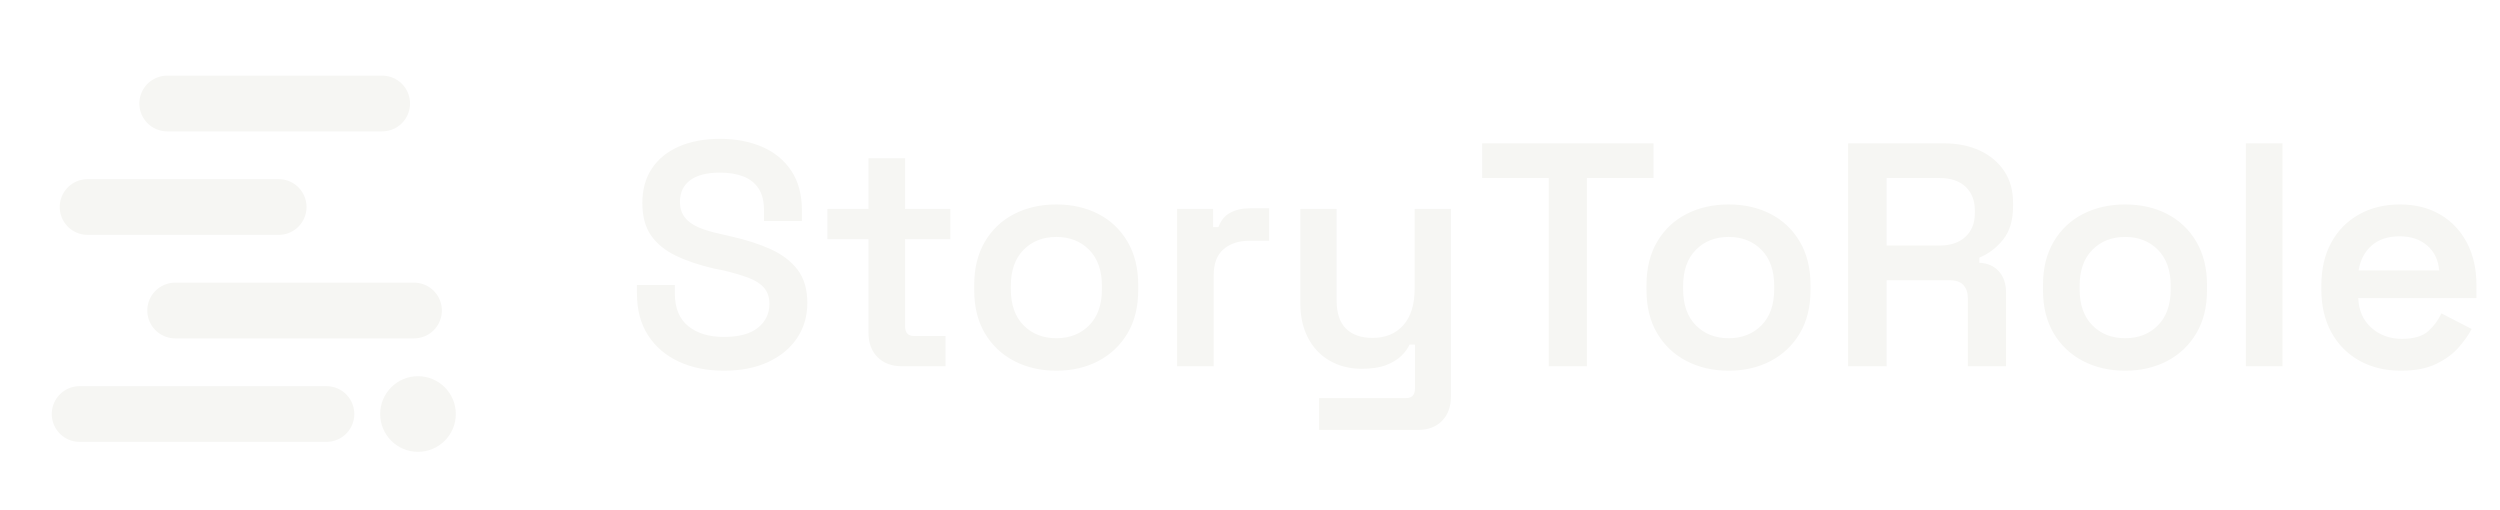
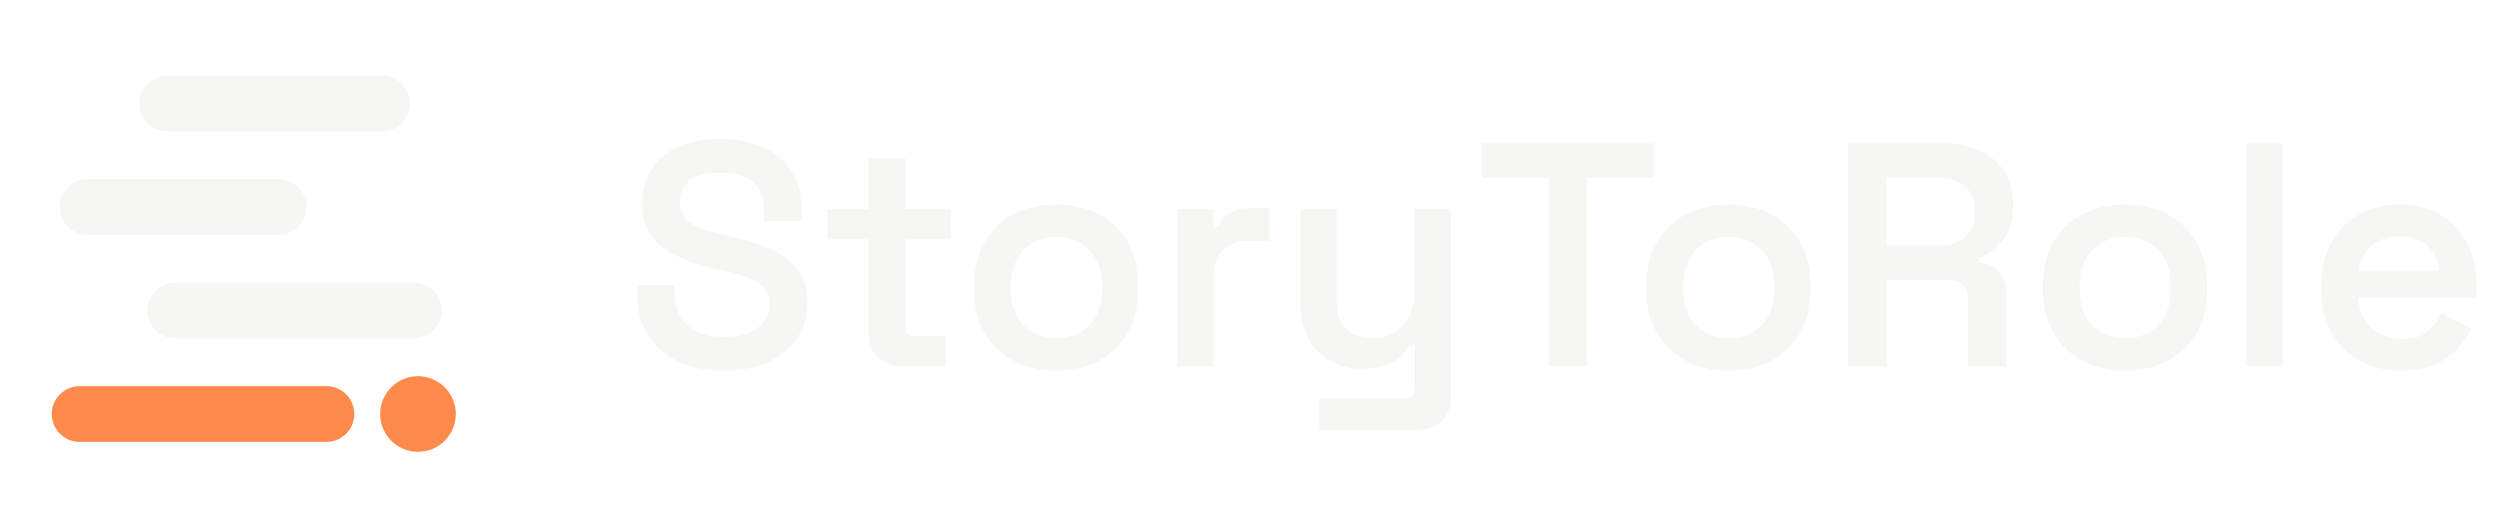
<svg xmlns="http://www.w3.org/2000/svg" viewBox="0 0 314 64" width="314" height="64" role="img" aria-label="StoryToRole">
  <g stroke-width="7" stroke-linecap="round" fill="none">
    <line x1="21" y1="13" x2="48" y2="13" stroke="#F6F6F3" />
    <line x1="11" y1="26" x2="35" y2="26" stroke="#F6F6F3" />
    <line x1="22" y1="39" x2="52" y2="39" stroke="#F6F6F3" />
-     <line x1="10" y1="52" x2="41" y2="52" stroke="#F6F6F3" />
+     <line x1="10" y1="52" x2="41" y2="52" stroke="#FF8A4C" />
  </g>
-   <circle cx="52.5" cy="52" r="4.75" fill="#F6F6F3" />
+   <circle cx="52.5" cy="52" r="4.75" fill="#FF8A4C" />
  <path d="M90.92 46.56L90.92 46.56Q87.72 46.56 85.26 45.42Q82.8 44.28 81.4 42.12Q80 39.96 80 36.84L80 36.84L80 35.8L84.76 35.8L84.76 36.84Q84.76 39.6 86.44 40.96Q88.12 42.32 90.92 42.32L90.92 42.32Q93.76 42.32 95.2 41.16Q96.64 40 96.64 38.16L96.64 38.16Q96.64 36.92 95.96 36.14Q95.28 35.36 93.98 34.88Q92.68 34.4 90.84 33.96L90.84 33.96L89.64 33.72Q86.88 33.08 84.86 32.1Q82.84 31.12 81.76 29.56Q80.68 28 80.68 25.48L80.68 25.48Q80.68 22.96 81.88 21.16Q83.08 19.36 85.28 18.4Q87.48 17.44 90.44 17.44L90.44 17.44Q93.4 17.44 95.72 18.44Q98.04 19.44 99.38 21.44Q100.72 23.44 100.72 26.44L100.72 26.44L100.72 27.76L95.96 27.76L95.96 26.44Q95.96 24.72 95.28 23.68Q94.6 22.64 93.36 22.16Q92.12 21.68 90.44 21.68L90.44 21.68Q87.96 21.68 86.68 22.64Q85.4 23.6 85.4 25.36L85.4 25.36Q85.4 26.48 85.98 27.26Q86.56 28.04 87.7 28.54Q88.84 29.04 90.56 29.4L90.56 29.4L91.76 29.68Q94.64 30.32 96.8 31.3Q98.96 32.28 100.18 33.88Q101.4 35.48 101.4 38.04L101.4 38.04Q101.4 40.56 100.1 42.48Q98.8 44.4 96.46 45.48Q94.12 46.56 90.92 46.56M118.76 46L113.28 46Q111.36 46 110.22 44.86Q109.08 43.72 109.08 41.76L109.08 41.76L109.08 30.04L103.92 30.04L103.92 26.24L109.08 26.24L109.08 19.88L113.68 19.88L113.68 26.24L119.36 26.24L119.36 30.04L113.68 30.04L113.68 41Q113.68 42.2 114.8 42.2L114.8 42.2L118.76 42.2L118.76 46M132.68 46.56L132.68 46.56Q129.72 46.56 127.38 45.34Q125.04 44.12 123.7 41.86Q122.36 39.6 122.36 36.44L122.36 36.44L122.36 35.8Q122.36 32.64 123.7 30.36Q125.04 28.08 127.38 26.88Q129.72 25.68 132.68 25.68L132.68 25.68Q135.64 25.68 137.96 26.88Q140.28 28.08 141.62 30.36Q142.96 32.64 142.96 35.8L142.96 35.8L142.96 36.44Q142.96 39.6 141.62 41.86Q140.28 44.12 137.96 45.34Q135.64 46.56 132.68 46.56M132.68 42.48L132.68 42.48Q135.2 42.48 136.8 40.86Q138.4 39.24 138.4 36.32L138.4 36.32L138.4 35.92Q138.4 33 136.8 31.38Q135.2 29.76 132.68 29.76L132.68 29.76Q130.16 29.76 128.56 31.38Q126.96 33 126.96 35.92L126.96 35.92L126.96 36.32Q126.96 39.24 128.56 40.86Q130.16 42.48 132.68 42.48M152.44 46L147.84 46L147.84 26.24L152.36 26.24L152.36 28.52L153.04 28.52Q153.48 27.28 154.52 26.72Q155.56 26.16 157 26.16L157 26.16L159.4 26.16L159.4 30.24L156.92 30.24Q154.92 30.24 153.68 31.3Q152.44 32.36 152.44 34.56L152.44 34.56L152.44 46M178.08 54L165.68 54L165.68 50L176.6 50Q177.72 50 177.72 48.8L177.72 48.8L177.72 43.28L177.04 43.28Q176.72 44 176 44.7Q175.28 45.4 174.08 45.86Q172.88 46.32 171.04 46.32L171.04 46.32Q168.76 46.32 167 45.3Q165.24 44.28 164.28 42.42Q163.32 40.56 163.32 38.08L163.32 38.08L163.32 26.24L167.88 26.24L167.88 37.72Q167.88 40.12 169.06 41.28Q170.24 42.44 172.4 42.44L172.4 42.44Q174.84 42.44 176.26 40.84Q177.68 39.24 177.68 36.24L177.68 36.24L177.68 26.24L182.24 26.24L182.24 49.76Q182.24 51.72 181.12 52.86Q180 54 178.08 54L178.08 54M199.32 46L194.52 46L194.52 22.36L186.16 22.36L186.16 18L207.68 18L207.68 22.36L199.32 22.36L199.32 46M217.12 46.56L217.12 46.56Q214.16 46.56 211.82 45.34Q209.48 44.12 208.14 41.86Q206.8 39.6 206.8 36.44L206.8 36.44L206.8 35.8Q206.8 32.64 208.14 30.36Q209.48 28.08 211.82 26.88Q214.16 25.68 217.12 25.68L217.12 25.68Q220.08 25.68 222.4 26.88Q224.72 28.08 226.06 30.36Q227.4 32.64 227.4 35.8L227.4 35.8L227.4 36.44Q227.4 39.6 226.06 41.86Q224.72 44.12 222.4 45.34Q220.08 46.56 217.12 46.56M217.12 42.48L217.12 42.48Q219.64 42.48 221.24 40.86Q222.84 39.24 222.84 36.32L222.84 36.32L222.84 35.92Q222.84 33 221.24 31.38Q219.64 29.76 217.12 29.76L217.12 29.76Q214.6 29.76 213 31.38Q211.4 33 211.4 35.92L211.4 35.92L211.4 36.32Q211.4 39.24 213 40.86Q214.6 42.48 217.12 42.48M236.96 46L232.12 46L232.12 18L244.08 18Q246.72 18 248.68 18.92Q250.64 19.84 251.74 21.5Q252.84 23.16 252.84 25.48L252.84 25.48L252.84 25.92Q252.84 28.52 251.6 30.08Q250.36 31.64 248.6 32.36L248.6 32.36L248.6 33Q250.16 33.08 251.06 34.08Q251.96 35.08 251.96 36.76L251.96 36.76L251.96 46L247.16 46L247.16 37.44Q247.16 36.44 246.62 35.82Q246.08 35.2 244.88 35.2L244.88 35.2L236.96 35.2L236.96 46M236.96 22.36L236.96 30.84L243.6 30.84Q245.68 30.84 246.86 29.74Q248.04 28.64 248.04 26.8L248.04 26.8L248.04 26.44Q248.04 24.56 246.88 23.46Q245.72 22.36 243.6 22.36L243.6 22.36L236.96 22.36M266.92 46.56L266.92 46.56Q263.96 46.56 261.62 45.34Q259.28 44.12 257.94 41.86Q256.6 39.6 256.6 36.44L256.6 36.44L256.6 35.8Q256.6 32.64 257.94 30.36Q259.28 28.08 261.62 26.88Q263.96 25.68 266.92 25.68L266.92 25.68Q269.88 25.68 272.2 26.88Q274.52 28.08 275.86 30.36Q277.2 32.64 277.2 35.8L277.2 35.8L277.2 36.44Q277.2 39.6 275.86 41.86Q274.52 44.12 272.2 45.34Q269.88 46.56 266.92 46.56M266.92 42.48L266.92 42.48Q269.44 42.48 271.04 40.86Q272.64 39.24 272.64 36.32L272.64 36.32L272.64 35.92Q272.64 33 271.04 31.38Q269.44 29.76 266.92 29.76L266.92 29.76Q264.4 29.76 262.8 31.38Q261.2 33 261.2 35.92L261.2 35.92L261.2 36.32Q261.2 39.24 262.8 40.86Q264.4 42.48 266.92 42.48M286.68 46L282.08 46L282.08 18L286.68 18L286.68 46M301.56 46.56L301.56 46.56Q298.6 46.56 296.34 45.3Q294.08 44.04 292.82 41.74Q291.56 39.44 291.56 36.36L291.56 36.36L291.56 35.88Q291.56 32.76 292.8 30.48Q294.04 28.2 296.28 26.94Q298.52 25.68 301.44 25.68L301.44 25.68Q304.32 25.68 306.48 26.94Q308.64 28.2 309.84 30.48Q311.04 32.76 311.04 35.8L311.04 35.8L311.04 37.44L296.2 37.44Q296.28 39.76 297.84 41.16Q299.4 42.56 301.68 42.56L301.68 42.56Q303.92 42.56 305 41.58Q306.08 40.6 306.64 39.36L306.64 39.36L310.44 41.32Q309.88 42.4 308.82 43.62Q307.76 44.84 306 45.7Q304.24 46.56 301.56 46.56M296.24 33.96L296.24 33.96L306.36 33.96Q306.2 32 304.86 30.84Q303.52 29.68 301.4 29.68L301.4 29.68Q299.2 29.68 297.88 30.84Q296.56 32 296.24 33.96" fill="#F6F6F3" />
</svg>
